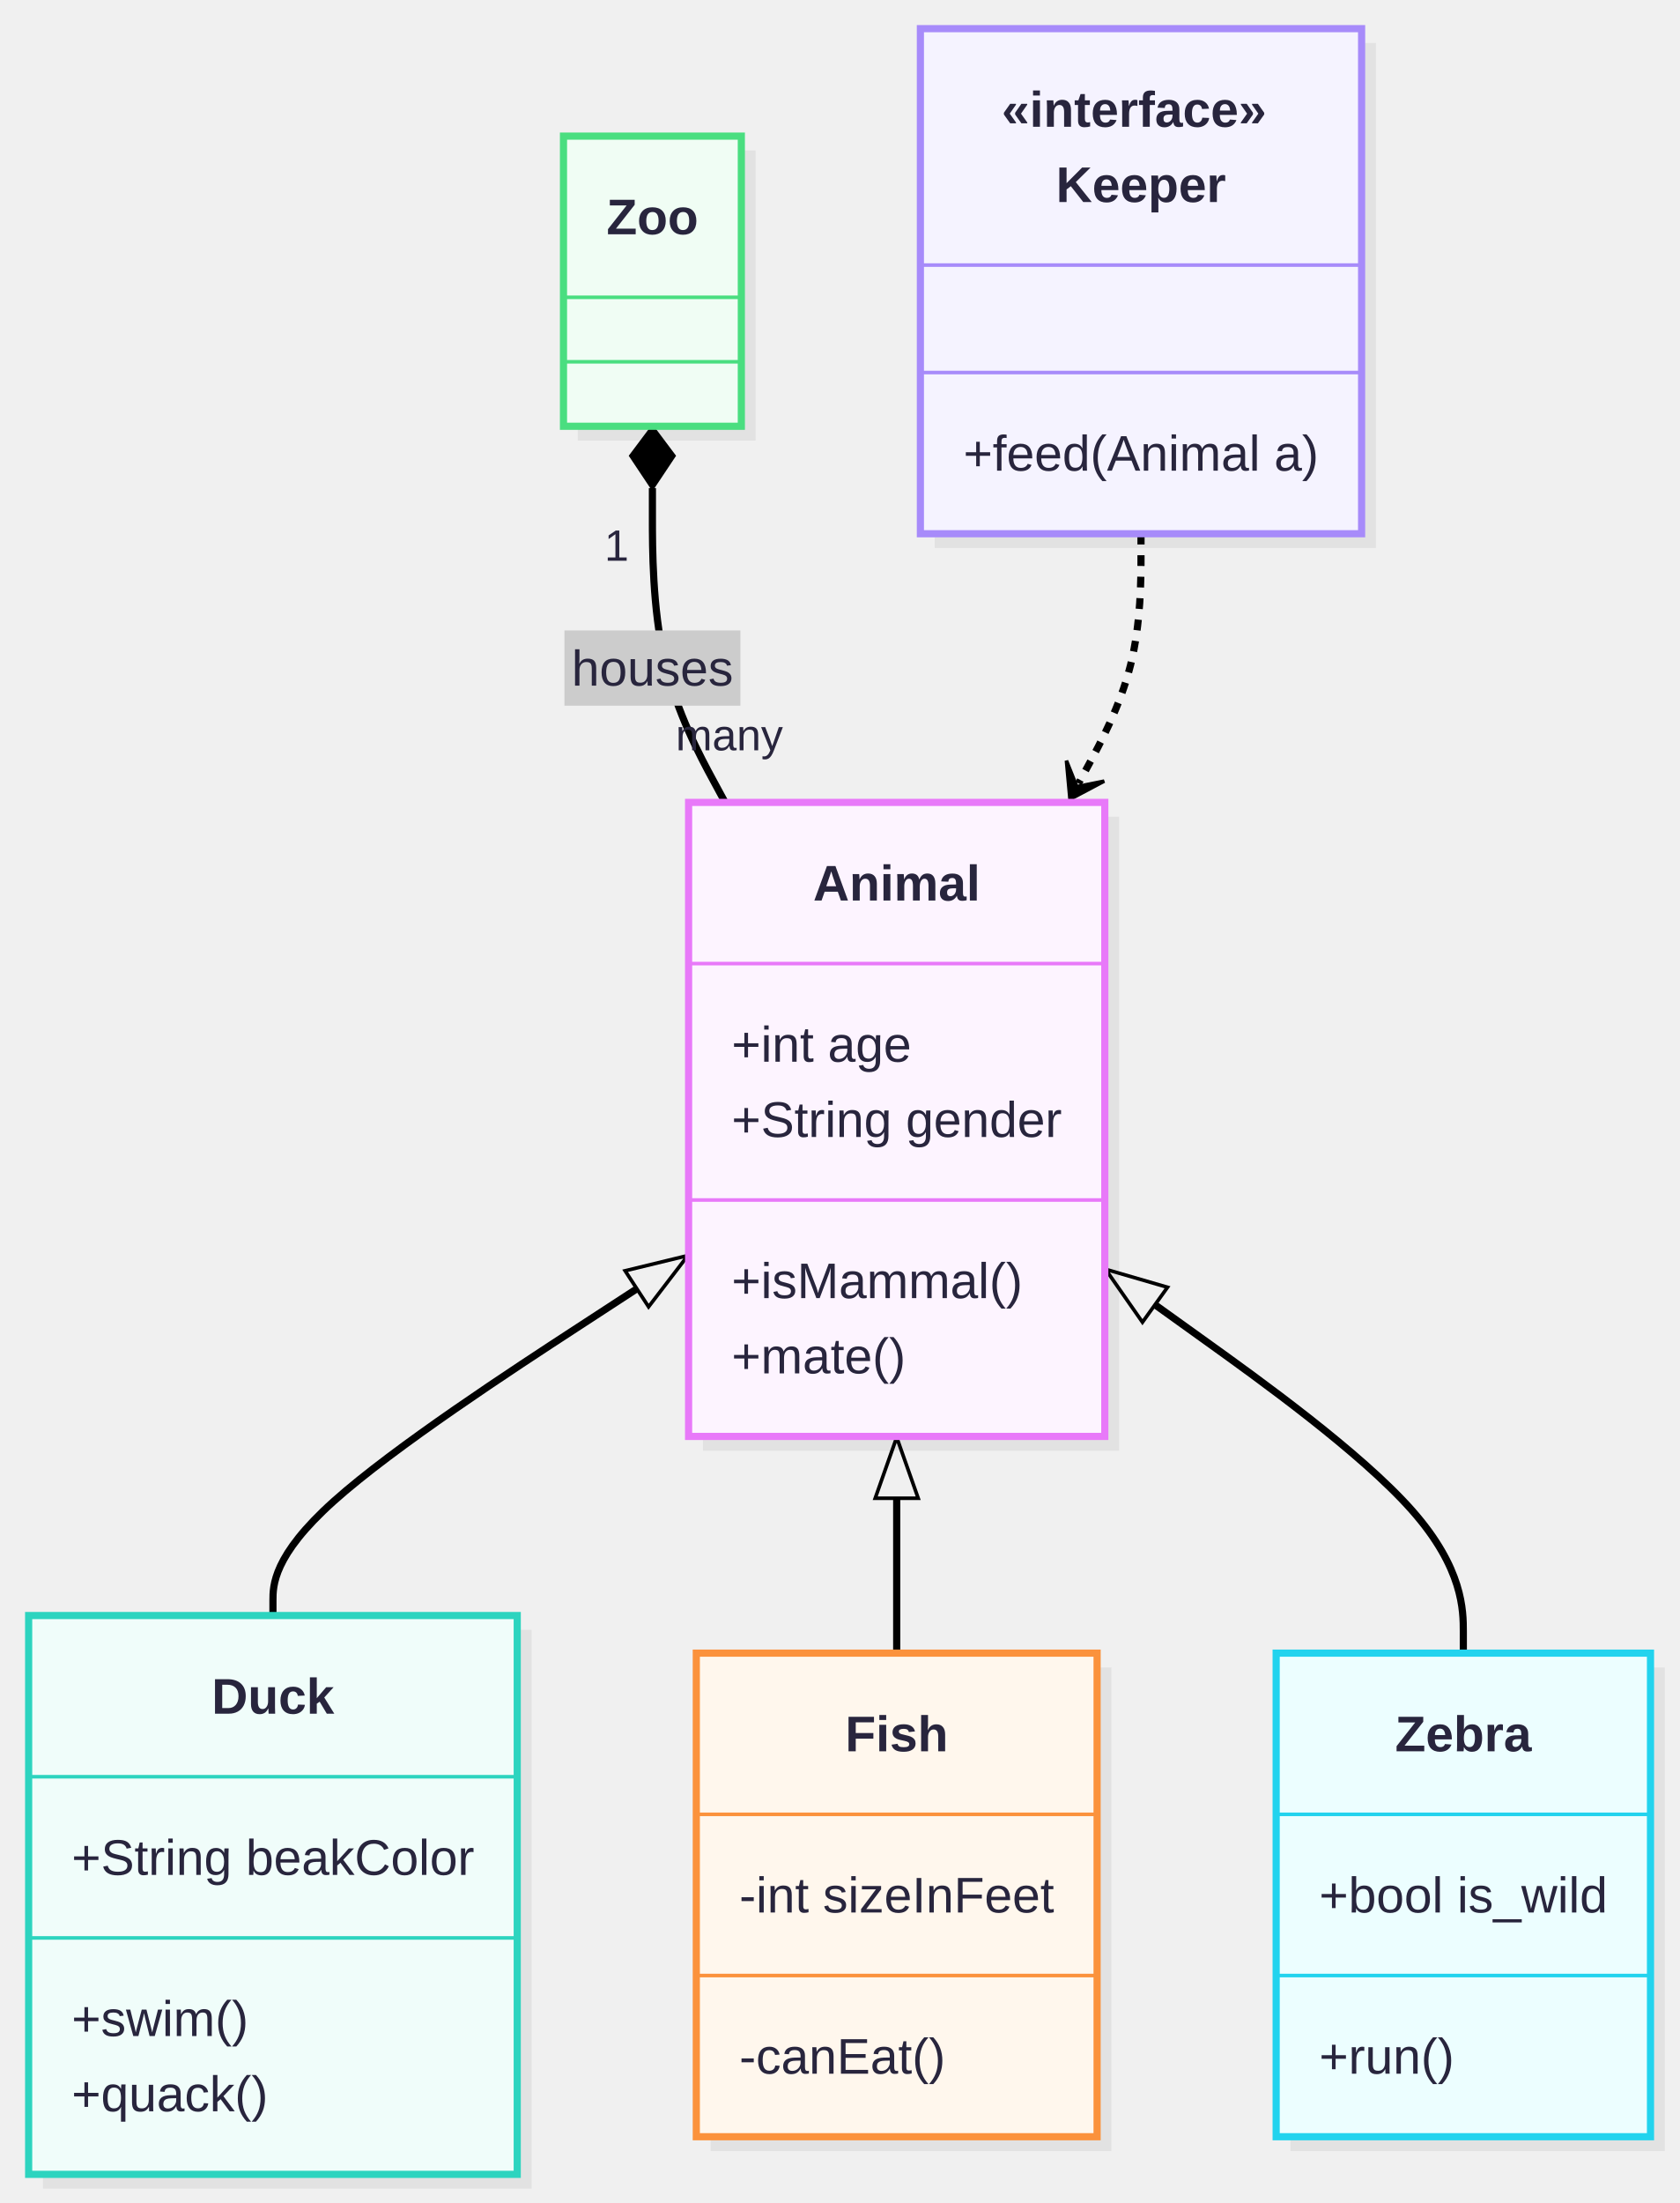
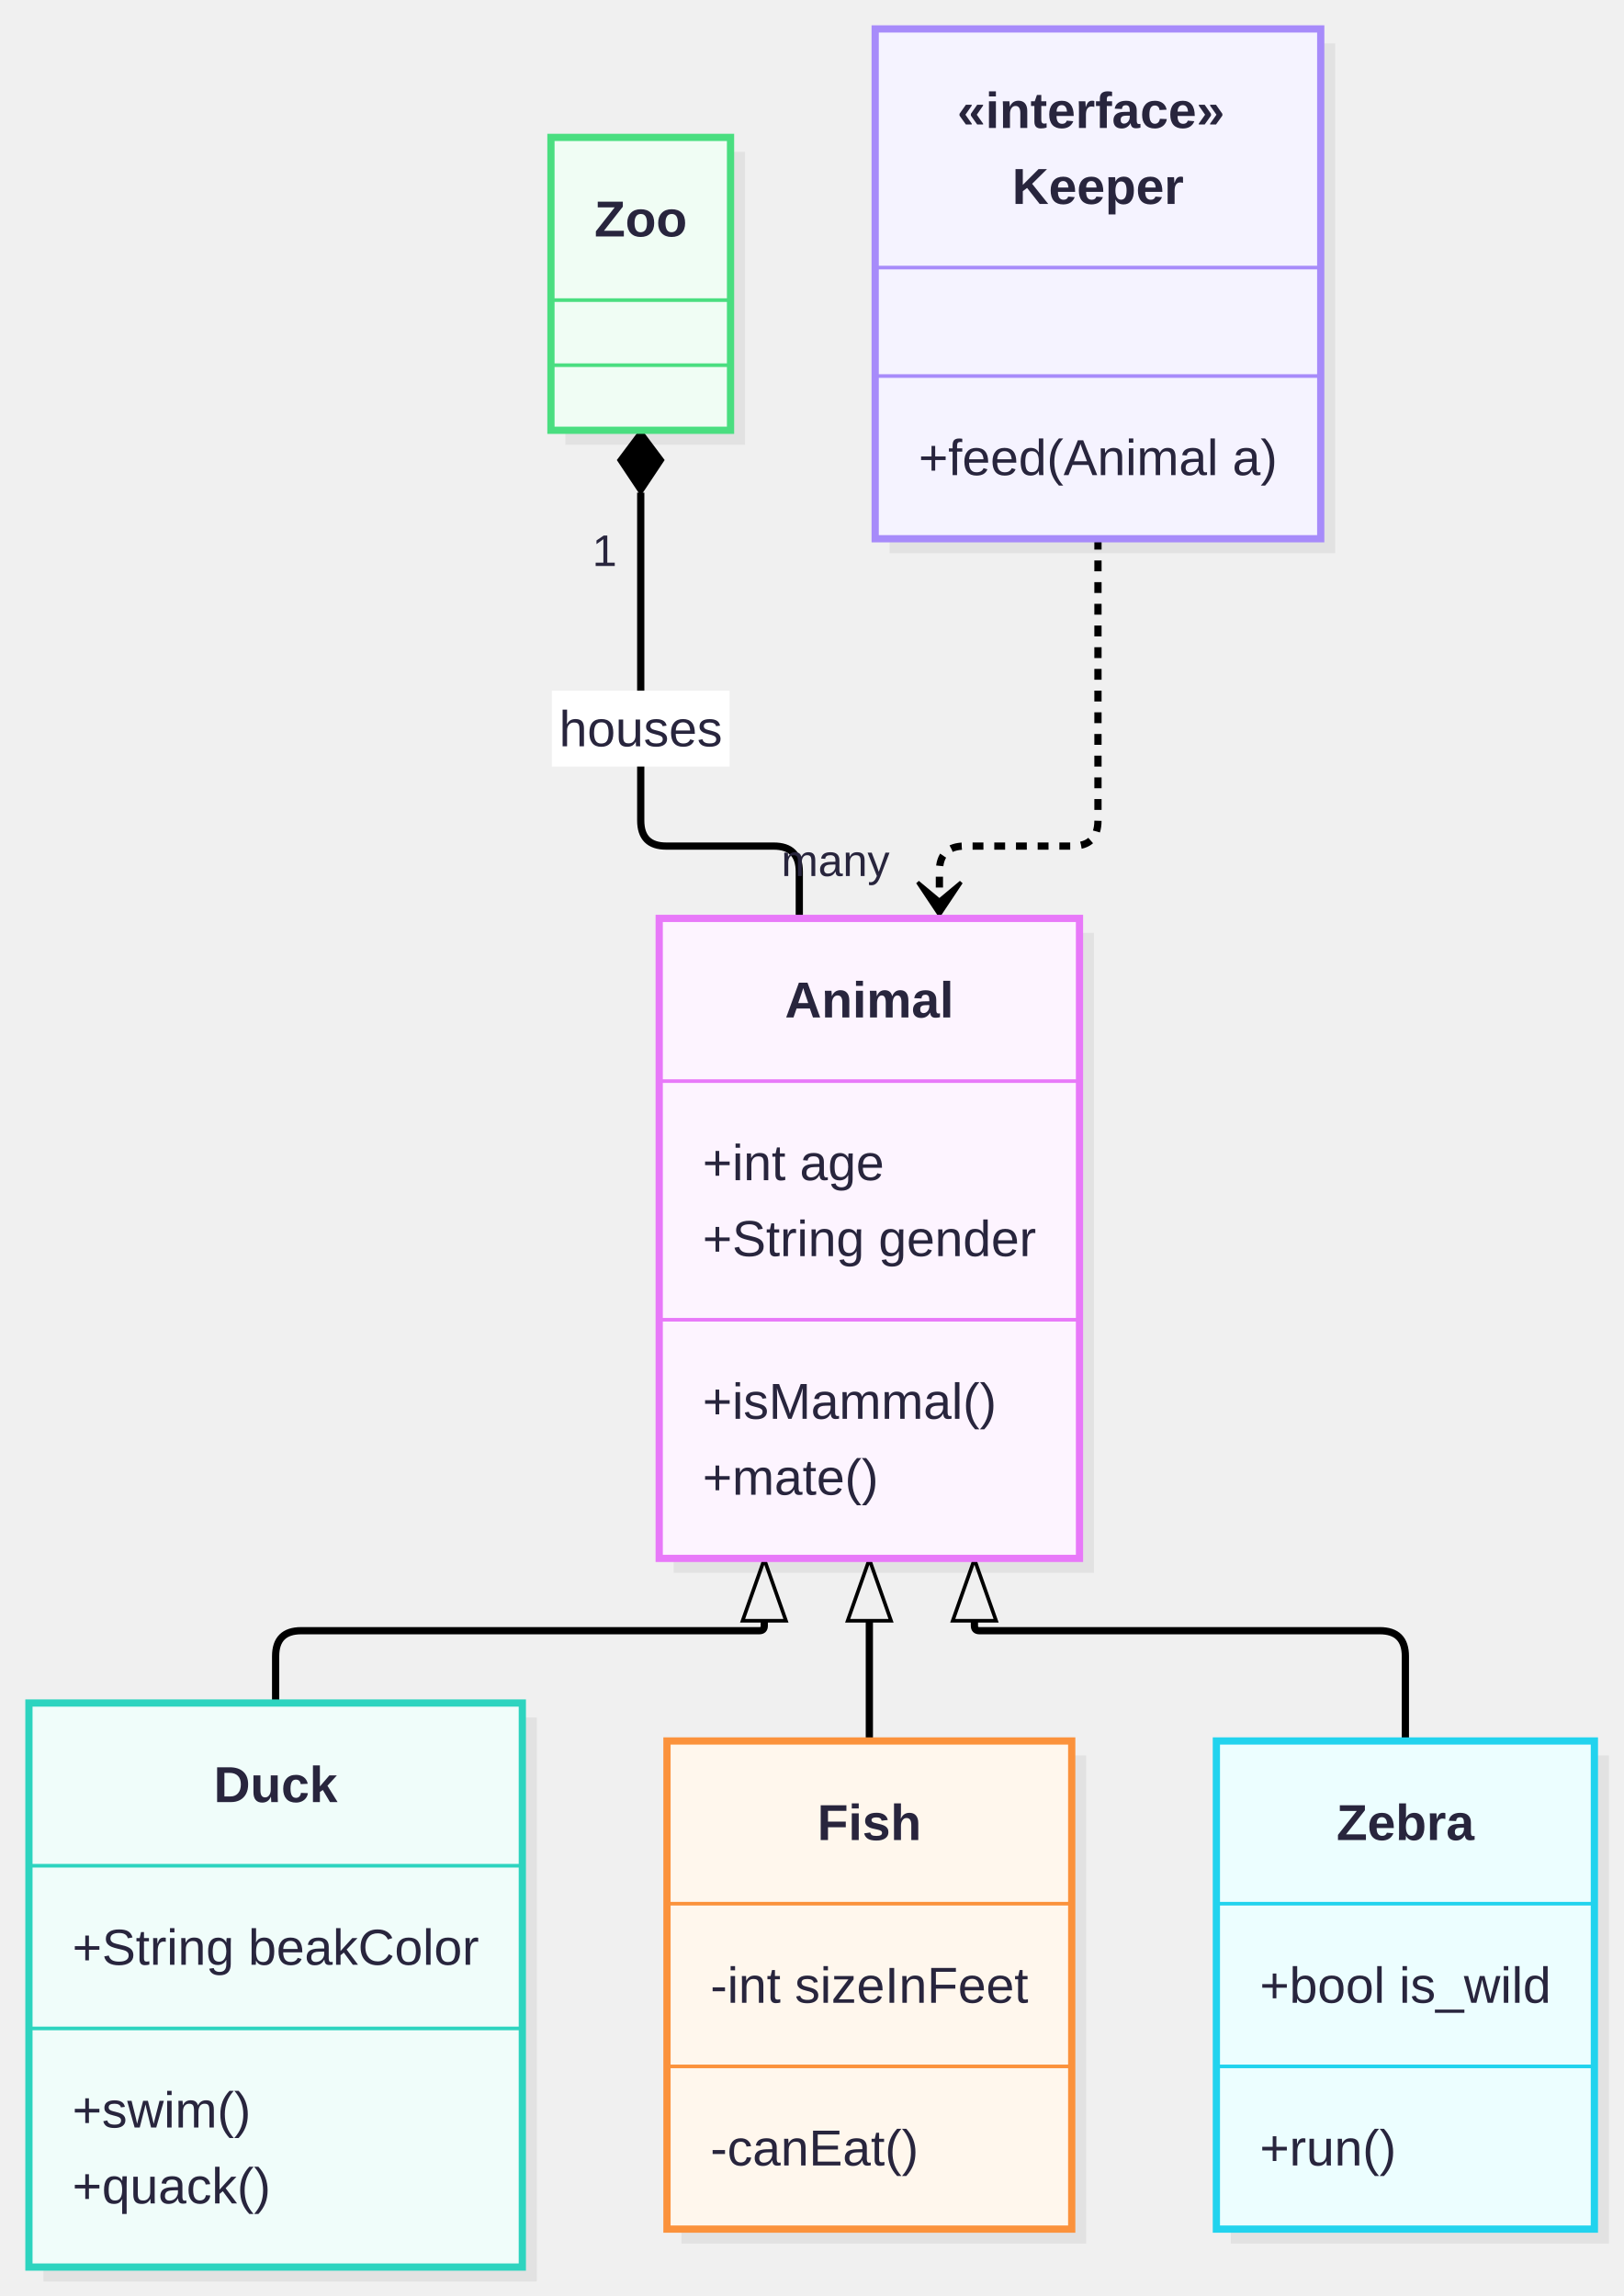
- <svg xmlns="http://www.w3.org/2000/svg" id="my-svg" width="100%" class="classDiagram" style="max-width: 468.882px; background-color: white;" viewBox="-8 -8 468.882 615" role="graphics-document document" aria-roledescription="classDiagram">
+ <svg xmlns="http://www.w3.org/2000/svg" id="my-svg" width="100%" class="classDiagram" style="max-width: 448.882px; background-color: white;" viewBox="-8 -8 448.882 635" role="graphics-document document" aria-roledescription="classDiagram">
  <style>#my-svg{font-family:"Recursive Variable", arial, sans-serif;font-size:16px;}#my-svg text{font-family:"Recursive Variable", arial, sans-serif;}</style>
  <g>
    <g class="edgePaths">
      <g id="L-Animal-Duck-0" class="edgePath">
-         <path class="flowchart-link LS-Animal LE-Duck" d="M169.833,351.784L152.897,362.82C135.961,373.856,102.089,395.928,85.153,411.131C68.217,426.333,68.217,434.667,68.217,438.833L68.217,443" fill="none" stroke="#000000" stroke-width="2" />
-         <path class="marker" d="M184.076,342.502L166.557,346.757L173.108,356.81Z" fill="none" stroke="#000000" stroke-width="1" />
+         <path class="flowchart-link LS-Animal LE-Duck" d="M203.34,440.25L203.34,441.625C203.34,442.542,202.881,443,201.965,443L75.288,443C70.574,443,68.217,445.357,68.217,450.071L68.217,463" fill="none" stroke="#000000" stroke-width="2" />
+         <path class="marker" d="M203.34,423.25L197.34,440.25L209.34,440.25Z" fill="none" stroke="#000000" stroke-width="1" />
      </g>
      <g id="L-Animal-Fish-1" class="edgePath">
-         <path class="flowchart-link LS-Animal LE-Fish" d="M242.394,410.25L242.394,411.542C242.394,412.833,242.394,415.417,242.394,422.625C242.394,429.833,242.394,441.667,242.394,447.583L242.394,453.5" fill="none" stroke="#000000" stroke-width="2" />
-         <path class="marker" d="M242.394,393.25L236.394,410.25L248.394,410.25Z" fill="none" stroke="#000000" stroke-width="1" />
+         <path class="flowchart-link LS-Animal LE-Fish" d="M232.394,440.25L232.394,473.5" fill="none" stroke="#000000" stroke-width="2" />
+         <path class="marker" d="M232.394,423.25L226.394,440.25L238.394,440.25Z" fill="none" stroke="#000000" stroke-width="1" />
      </g>
      <g id="L-Animal-Zebra-2" class="edgePath">
-         <path class="flowchart-link LS-Animal LE-Zebra" d="M314.52,356.238L328.869,366.532C343.219,376.826,371.919,397.413,386.268,413.623C400.618,429.833,400.618,441.667,400.618,447.583L400.618,453.5" fill="none" stroke="#000000" stroke-width="2" />
-         <path class="marker" d="M300.706,346.329L311.022,361.114L318.017,351.363Z" fill="none" stroke="#000000" stroke-width="1" />
+         <path class="flowchart-link LS-Animal LE-Zebra" d="M261.449,440.25L261.449,441.625C261.449,442.542,261.907,443,262.824,443L373.547,443C378.261,443,380.618,445.357,380.618,450.071L380.618,473.5" fill="none" stroke="#000000" stroke-width="2" />
+         <path class="marker" d="M261.449,423.25L255.449,440.25L267.449,440.25Z" fill="none" stroke="#000000" stroke-width="1" />
      </g>
      <g id="L-Zoo-Animal-3" class="edgePath">
-         <path class="flowchart-link LS-Zoo LE-Animal" d="M174.178,128.25L174.178,136.625C174.178,145,174.178,161.75,177.561,176.375C180.945,191,187.713,203.5,191.096,209.75L194.48,216" fill="none" stroke="#000000" stroke-width="2" />
-         <path class="marker" d="M174.178,128.25L168.178,119.25L174.178,111.25L180.178,119.25Z" fill="#000000" stroke="#000000" stroke-width="1" />
+         <path class="flowchart-link LS-Zoo LE-Animal" d="M169.178,128.25L169.178,218.929C169.178,223.643,171.535,226,176.249,226L205.953,226C210.667,226,213.024,228.357,213.024,233.071L213.024,246" fill="none" stroke="#000000" stroke-width="2" />
+         <path class="marker" d="M169.178,128.25L163.178,119.25L169.178,111.25L175.178,119.25Z" fill="#000000" stroke="#000000" stroke-width="1" />
      </g>
      <g id="L-Keeper-Animal-4" class="edgePath">
-         <path class="flowchart-link LS-Keeper LE-Animal" d="M310.611,141L310.611,147.25C310.611,153.5,310.611,166,307.703,177.621C304.795,189.241,298.98,199.982,296.072,205.353L293.165,210.724" fill="none" stroke="#000000" stroke-width="2" stroke-dasharray="3" />
-         <path class="marker" d="M290.784,215.121L289.793,204.349L292.688,211.603L300.345,210.063Z" fill="#000000" stroke="#000000" stroke-width="1" />
+         <path class="flowchart-link LS-Keeper LE-Animal" d="M295.611,141L295.611,218.929C295.611,223.643,293.253,226,288.539,226L258.764,226C254.097,226,251.764,228.333,251.764,233L251.764,240" fill="none" stroke="#000000" stroke-width="2" stroke-dasharray="3" />
+         <path class="marker" d="M251.764,245L245.764,236L251.764,241L257.764,236Z" fill="#000000" stroke="#000000" stroke-width="1" />
      </g>
    </g>
    <g class="edgeLabels">
      <g class="edgeLabel">
-         <rect x="149.61" y="168" width="49.136" height="21" fill="#cccccc" stroke="none" />
-         <text x="174.178" y="183.4" text-anchor="middle" font-size="14" fill="#28253D">houses</text>
+         <rect x="144.61" y="183" width="49.136" height="21" fill="#ffffff" stroke="none" />
+         <text x="169.178" y="198.4" text-anchor="middle" font-size="14" fill="#28253D">houses</text>
      </g>
-       <text class="edgeTerminals" x="164.178" y="148.537" text-anchor="middle" font-size="12.25" fill="#28253D">1</text>
-       <text class="edgeTerminals" x="195.656" y="201.456" text-anchor="middle" font-size="12.25" fill="#28253D">many</text>
+       <text class="edgeTerminals" x="159.178" y="148.537" text-anchor="middle" font-size="12.25" fill="#28253D">1</text>
+       <text class="edgeTerminals" x="223.024" y="234.287" text-anchor="middle" font-size="12.25" fill="#28253D">many</text>
    </g>
    <g class="nodes">
      <g id="classId-Animal-0" class="node default">
-         <rect class="drop-shadow" x="188.285" y="220" width="116.218" height="177" fill="#000000" stroke="none" opacity="0.06" />
-         <rect class="basic label-container" x="184.285" y="216" width="116.218" height="177" fill="#FDF4FF" stroke="#E879F9" stroke-width="2" />
-         <text class="label" x="242.394" y="243.4" text-anchor="middle" font-size="14" fill="#28253D" font-weight="bold">Animal</text>
-         <path class="divider" d="M184.285,261L300.503,261" fill="none" stroke="#E879F9" stroke-width="1" />
-         <text class="label" x="196.285" y="288.4" text-anchor="start" font-size="14" fill="#28253D">
-           <tspan x="196.285" y="288.4">+int age</tspan>
-           <tspan x="196.285" y="309.4">+String gender</tspan>
+         <rect class="drop-shadow" x="178.285" y="250" width="116.218" height="177" fill="#000000" stroke="none" opacity="0.06" />
+         <rect class="basic label-container" x="174.285" y="246" width="116.218" height="177" fill="#FDF4FF" stroke="#E879F9" stroke-width="2" />
+         <text class="label" x="232.394" y="273.4" text-anchor="middle" font-size="14" fill="#28253D" font-weight="bold">Animal</text>
+         <path class="divider" d="M174.285,291L290.503,291" fill="none" stroke="#E879F9" stroke-width="1" />
+         <text class="label" x="186.285" y="318.4" text-anchor="start" font-size="14" fill="#28253D">
+           <tspan x="186.285" y="318.4">+int age</tspan>
+           <tspan x="186.285" y="339.4">+String gender</tspan>
        </text>
-         <path class="divider" d="M184.285,327L300.503,327" fill="none" stroke="#E879F9" stroke-width="1" />
-         <text class="label" x="196.285" y="354.4" text-anchor="start" font-size="14" fill="#28253D">
-           <tspan x="196.285" y="354.4">+isMammal()</tspan>
-           <tspan x="196.285" y="375.4">+mate()</tspan>
+         <path class="divider" d="M174.285,357L290.503,357" fill="none" stroke="#E879F9" stroke-width="1" />
+         <text class="label" x="186.285" y="384.4" text-anchor="start" font-size="14" fill="#28253D">
+           <tspan x="186.285" y="384.4">+isMammal()</tspan>
+           <tspan x="186.285" y="405.4">+mate()</tspan>
        </text>
      </g>
      <g id="classId-Duck-1" class="node default">
-         <rect class="drop-shadow" x="4" y="447" width="136.434" height="156" fill="#000000" stroke="none" opacity="0.06" />
-         <rect class="basic label-container" x="0" y="443" width="136.434" height="156" fill="#F0FDFA" stroke="#2DD4BF" stroke-width="2" />
-         <text class="label" x="68.217" y="470.4" text-anchor="middle" font-size="14" fill="#28253D" font-weight="bold">Duck</text>
-         <path class="divider" d="M0,488L136.434,488" fill="none" stroke="#2DD4BF" stroke-width="1" />
-         <text class="label" x="12" y="515.4" text-anchor="start" font-size="14" fill="#28253D">+String beakColor</text>
-         <path class="divider" d="M0,533L136.434,533" fill="none" stroke="#2DD4BF" stroke-width="1" />
-         <text class="label" x="12" y="560.4" text-anchor="start" font-size="14" fill="#28253D">
-           <tspan x="12" y="560.4">+swim()</tspan>
-           <tspan x="12" y="581.4">+quack()</tspan>
+         <rect class="drop-shadow" x="4" y="467" width="136.434" height="156" fill="#000000" stroke="none" opacity="0.06" />
+         <rect class="basic label-container" x="0" y="463" width="136.434" height="156" fill="#F0FDFA" stroke="#2DD4BF" stroke-width="2" />
+         <text class="label" x="68.217" y="490.4" text-anchor="middle" font-size="14" fill="#28253D" font-weight="bold">Duck</text>
+         <path class="divider" d="M0,508L136.434,508" fill="none" stroke="#2DD4BF" stroke-width="1" />
+         <text class="label" x="12" y="535.4" text-anchor="start" font-size="14" fill="#28253D">+String beakColor</text>
+         <path class="divider" d="M0,553L136.434,553" fill="none" stroke="#2DD4BF" stroke-width="1" />
+         <text class="label" x="12" y="580.4" text-anchor="start" font-size="14" fill="#28253D">
+           <tspan x="12" y="580.4">+swim()</tspan>
+           <tspan x="12" y="601.4">+quack()</tspan>
        </text>
      </g>
      <g id="classId-Fish-2" class="node default">
-         <rect class="drop-shadow" x="190.434" y="457.5" width="111.92" height="135" fill="#000000" stroke="none" opacity="0.06" />
-         <rect class="basic label-container" x="186.434" y="453.5" width="111.92" height="135" fill="#FFF7ED" stroke="#FB923C" stroke-width="2" />
-         <text class="label" x="242.394" y="480.9" text-anchor="middle" font-size="14" fill="#28253D" font-weight="bold">Fish</text>
-         <path class="divider" d="M186.434,498.5L298.354,498.5" fill="none" stroke="#FB923C" stroke-width="1" />
-         <text class="label" x="198.434" y="525.9" text-anchor="start" font-size="14" fill="#28253D">-int sizeInFeet</text>
-         <path class="divider" d="M186.434,543.5L298.354,543.5" fill="none" stroke="#FB923C" stroke-width="1" />
-         <text class="label" x="198.434" y="570.9" text-anchor="start" font-size="14" fill="#28253D">-canEat()</text>
+         <rect class="drop-shadow" x="180.434" y="477.5" width="111.92" height="135" fill="#000000" stroke="none" opacity="0.06" />
+         <rect class="basic label-container" x="176.434" y="473.5" width="111.92" height="135" fill="#FFF7ED" stroke="#FB923C" stroke-width="2" />
+         <text class="label" x="232.394" y="500.9" text-anchor="middle" font-size="14" fill="#28253D" font-weight="bold">Fish</text>
+         <path class="divider" d="M176.434,518.5L288.354,518.5" fill="none" stroke="#FB923C" stroke-width="1" />
+         <text class="label" x="188.434" y="545.9" text-anchor="start" font-size="14" fill="#28253D">-int sizeInFeet</text>
+         <path class="divider" d="M176.434,563.5L288.354,563.5" fill="none" stroke="#FB923C" stroke-width="1" />
+         <text class="label" x="188.434" y="590.9" text-anchor="start" font-size="14" fill="#28253D">-canEat()</text>
      </g>
      <g id="classId-Zebra-3" class="node default">
-         <rect class="drop-shadow" x="352.354" y="457.5" width="104.528" height="135" fill="#000000" stroke="none" opacity="0.06" />
-         <rect class="basic label-container" x="348.354" y="453.5" width="104.528" height="135" fill="#ECFEFF" stroke="#22D3EE" stroke-width="2" />
-         <text class="label" x="400.618" y="480.9" text-anchor="middle" font-size="14" fill="#28253D" font-weight="bold">Zebra</text>
-         <path class="divider" d="M348.354,498.5L452.882,498.5" fill="none" stroke="#22D3EE" stroke-width="1" />
-         <text class="label" x="360.354" y="525.9" text-anchor="start" font-size="14" fill="#28253D">+bool is_wild</text>
-         <path class="divider" d="M348.354,543.5L452.882,543.5" fill="none" stroke="#22D3EE" stroke-width="1" />
-         <text class="label" x="360.354" y="570.9" text-anchor="start" font-size="14" fill="#28253D">+run()</text>
+         <rect class="drop-shadow" x="332.354" y="477.5" width="104.528" height="135" fill="#000000" stroke="none" opacity="0.06" />
+         <rect class="basic label-container" x="328.354" y="473.5" width="104.528" height="135" fill="#ECFEFF" stroke="#22D3EE" stroke-width="2" />
+         <text class="label" x="380.618" y="500.9" text-anchor="middle" font-size="14" fill="#28253D" font-weight="bold">Zebra</text>
+         <path class="divider" d="M328.354,518.5L432.882,518.5" fill="none" stroke="#22D3EE" stroke-width="1" />
+         <text class="label" x="340.354" y="545.9" text-anchor="start" font-size="14" fill="#28253D">+bool is_wild</text>
+         <path class="divider" d="M328.354,563.5L432.882,563.5" fill="none" stroke="#22D3EE" stroke-width="1" />
+         <text class="label" x="340.354" y="590.9" text-anchor="start" font-size="14" fill="#28253D">+run()</text>
      </g>
      <g id="classId-Zoo-4" class="node default">
-         <rect class="drop-shadow" x="153.347" y="34" width="49.662" height="81" fill="#000000" stroke="none" opacity="0.06" />
-         <rect class="basic label-container" x="149.347" y="30" width="49.662" height="81" fill="#F0FDF4" stroke="#4ADE80" stroke-width="2" />
-         <text class="label" x="174.178" y="57.4" text-anchor="middle" font-size="14" fill="#28253D" font-weight="bold">Zoo</text>
-         <path class="divider" d="M149.347,75L199.009,75" fill="none" stroke="#4ADE80" stroke-width="1" />
-         <path class="divider" d="M149.347,93L199.009,93" fill="none" stroke="#4ADE80" stroke-width="1" />
+         <rect class="drop-shadow" x="148.347" y="34" width="49.662" height="81" fill="#000000" stroke="none" opacity="0.06" />
+         <rect class="basic label-container" x="144.347" y="30" width="49.662" height="81" fill="#F0FDF4" stroke="#4ADE80" stroke-width="2" />
+         <text class="label" x="169.178" y="57.4" text-anchor="middle" font-size="14" fill="#28253D" font-weight="bold">Zoo</text>
+         <path class="divider" d="M144.347,75L194.009,75" fill="none" stroke="#4ADE80" stroke-width="1" />
+         <path class="divider" d="M144.347,93L194.009,93" fill="none" stroke="#4ADE80" stroke-width="1" />
      </g>
      <g id="classId-Keeper-5" class="node default">
-         <rect class="drop-shadow" x="253.008" y="4" width="123.204" height="141" fill="#000000" stroke="none" opacity="0.06" />
-         <rect class="basic label-container" x="249.008" y="0" width="123.204" height="141" fill="#F5F3FF" stroke="#A78BFA" stroke-width="2" />
-         <text class="label" x="310.611" y="27.4" text-anchor="middle" font-size="14" fill="#28253D" font-weight="bold">
-           <tspan x="310.611" y="27.4">«interface»</tspan>
-           <tspan x="310.611" y="48.4">Keeper</tspan>
+         <rect class="drop-shadow" x="238.008" y="4" width="123.204" height="141" fill="#000000" stroke="none" opacity="0.06" />
+         <rect class="basic label-container" x="234.008" y="0" width="123.204" height="141" fill="#F5F3FF" stroke="#A78BFA" stroke-width="2" />
+         <text class="label" x="295.611" y="27.4" text-anchor="middle" font-size="14" fill="#28253D" font-weight="bold">
+           <tspan x="295.611" y="27.4">«interface»</tspan>
+           <tspan x="295.611" y="48.4">Keeper</tspan>
        </text>
-         <path class="divider" d="M249.008,66L372.213,66" fill="none" stroke="#A78BFA" stroke-width="1" />
-         <path class="divider" d="M249.008,96L372.213,96" fill="none" stroke="#A78BFA" stroke-width="1" />
-         <text class="label" x="261.009" y="123.4" text-anchor="start" font-size="14" fill="#28253D">+feed(Animal a)</text>
+         <path class="divider" d="M234.008,66L357.213,66" fill="none" stroke="#A78BFA" stroke-width="1" />
+         <path class="divider" d="M234.008,96L357.213,96" fill="none" stroke="#A78BFA" stroke-width="1" />
+         <text class="label" x="246.008" y="123.4" text-anchor="start" font-size="14" fill="#28253D">+feed(Animal a)</text>
      </g>
    </g>
  </g>
</svg>
